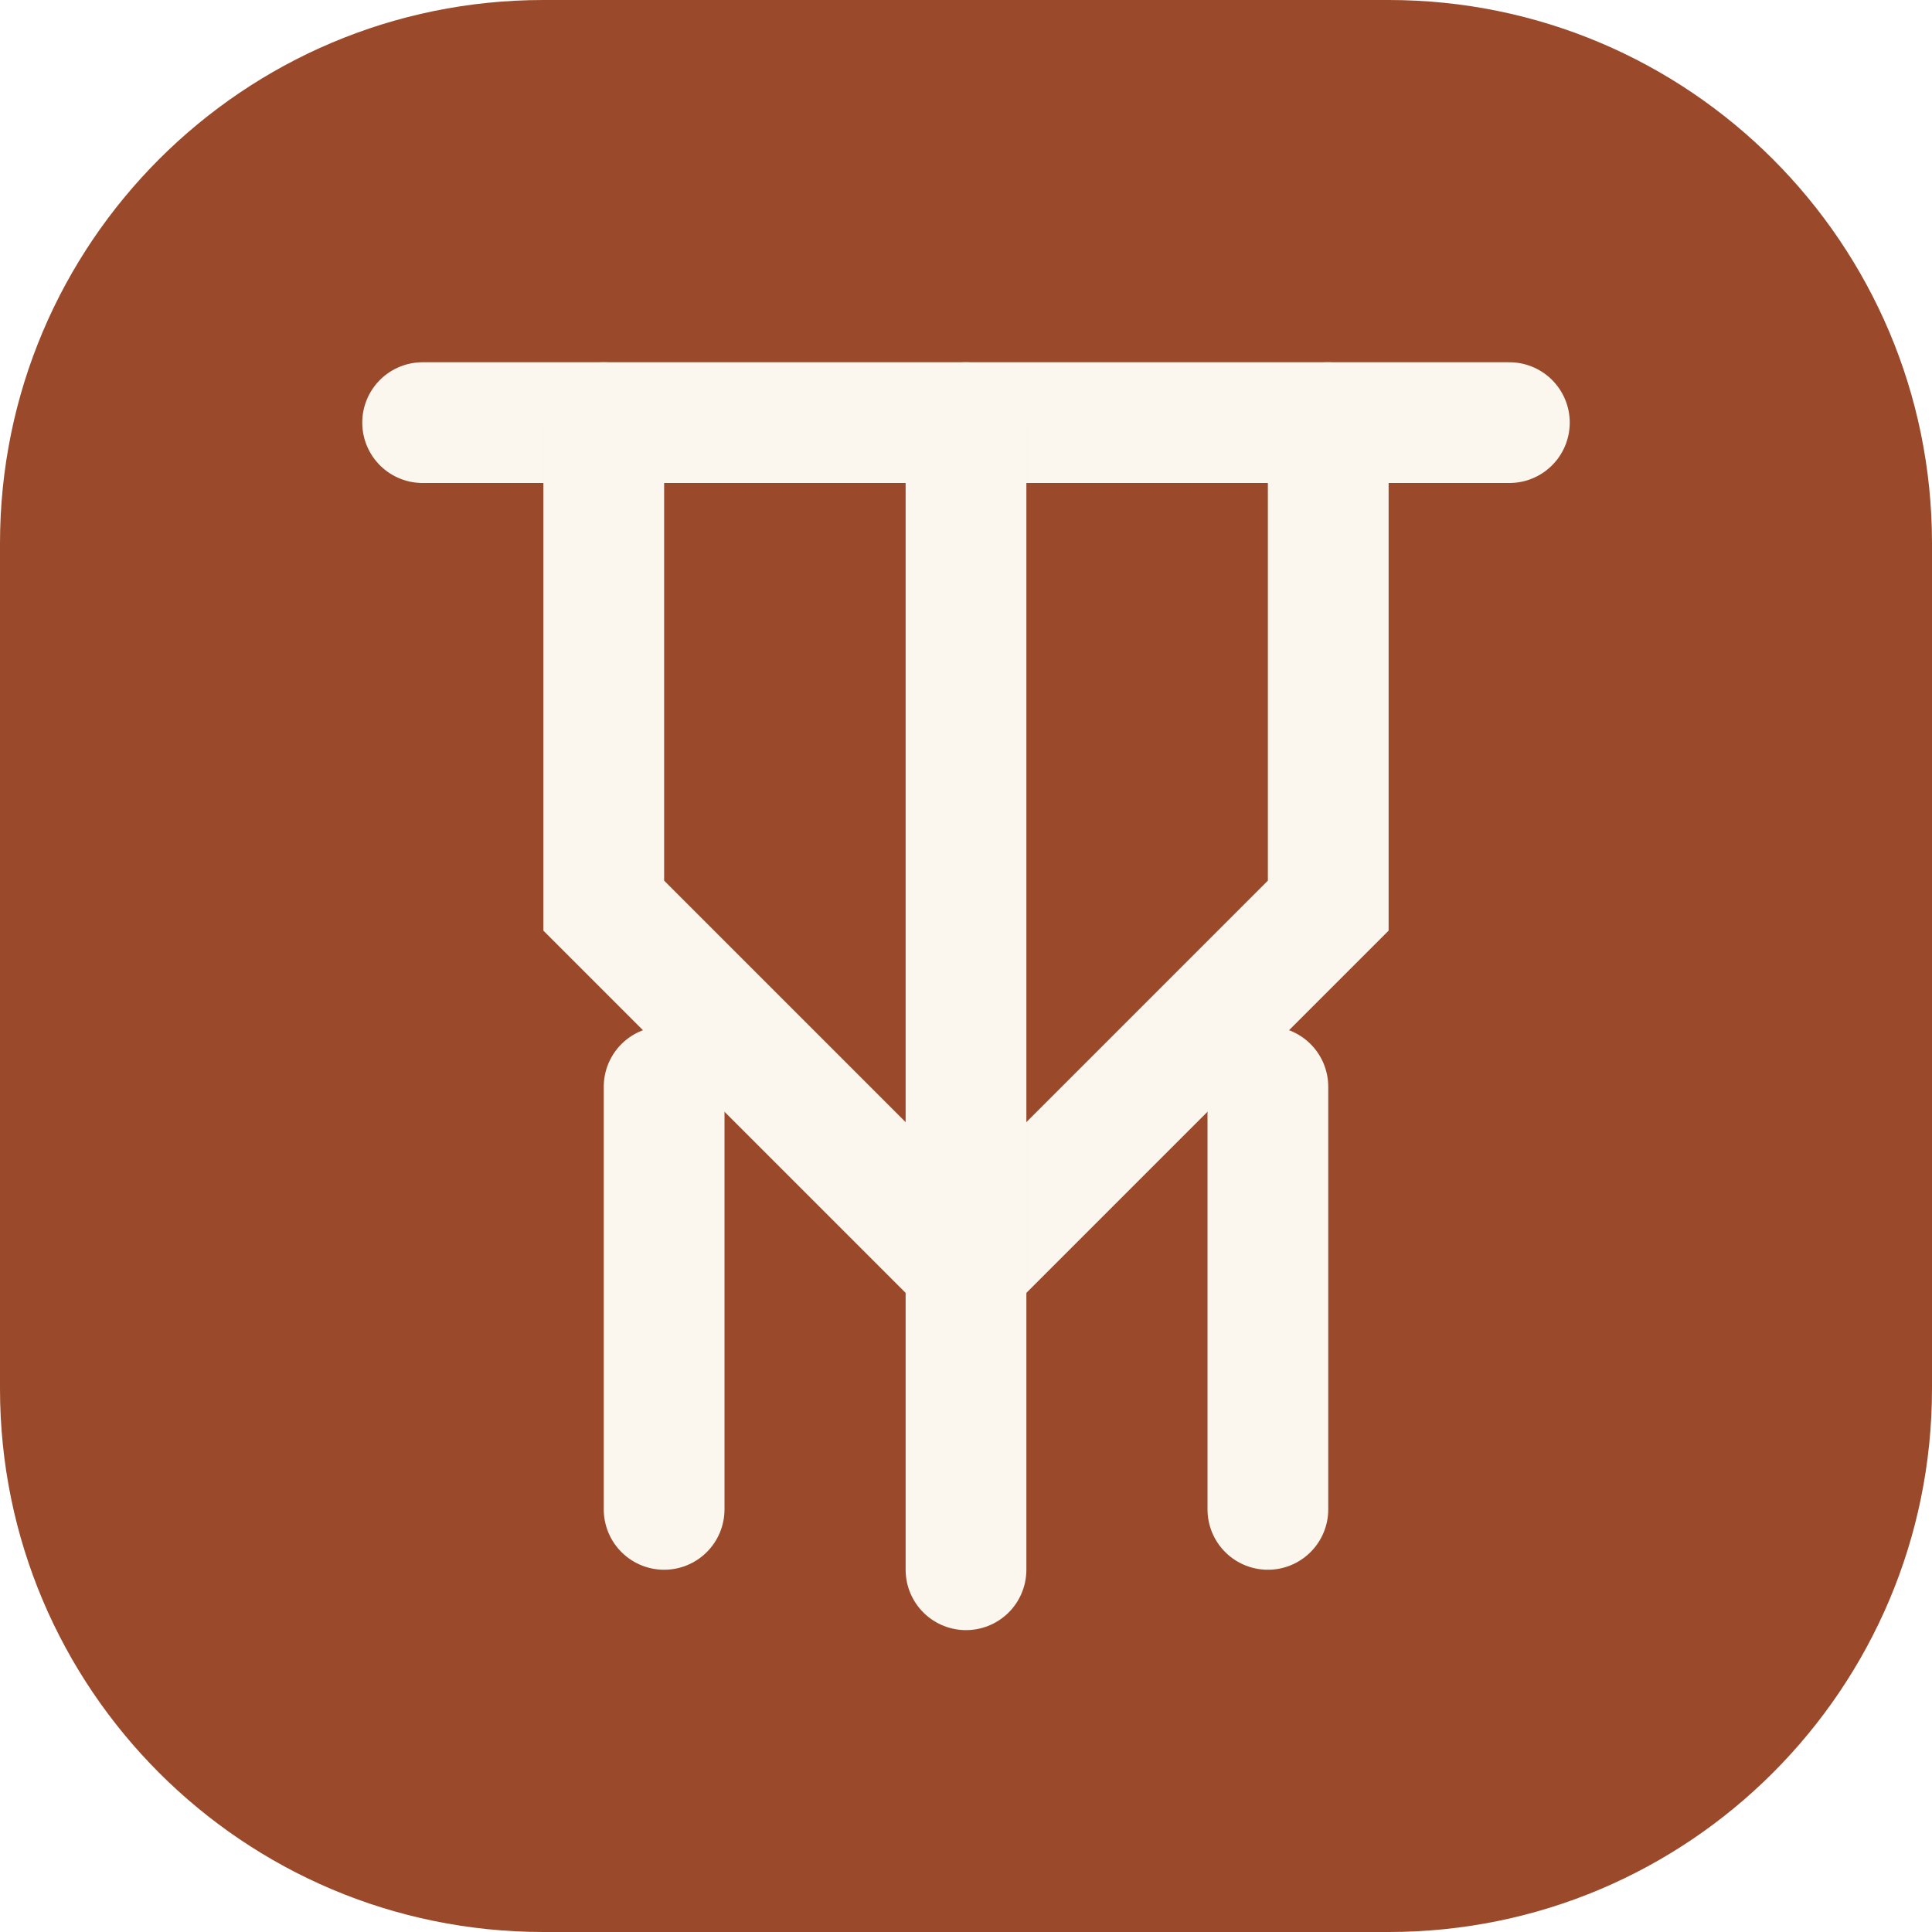
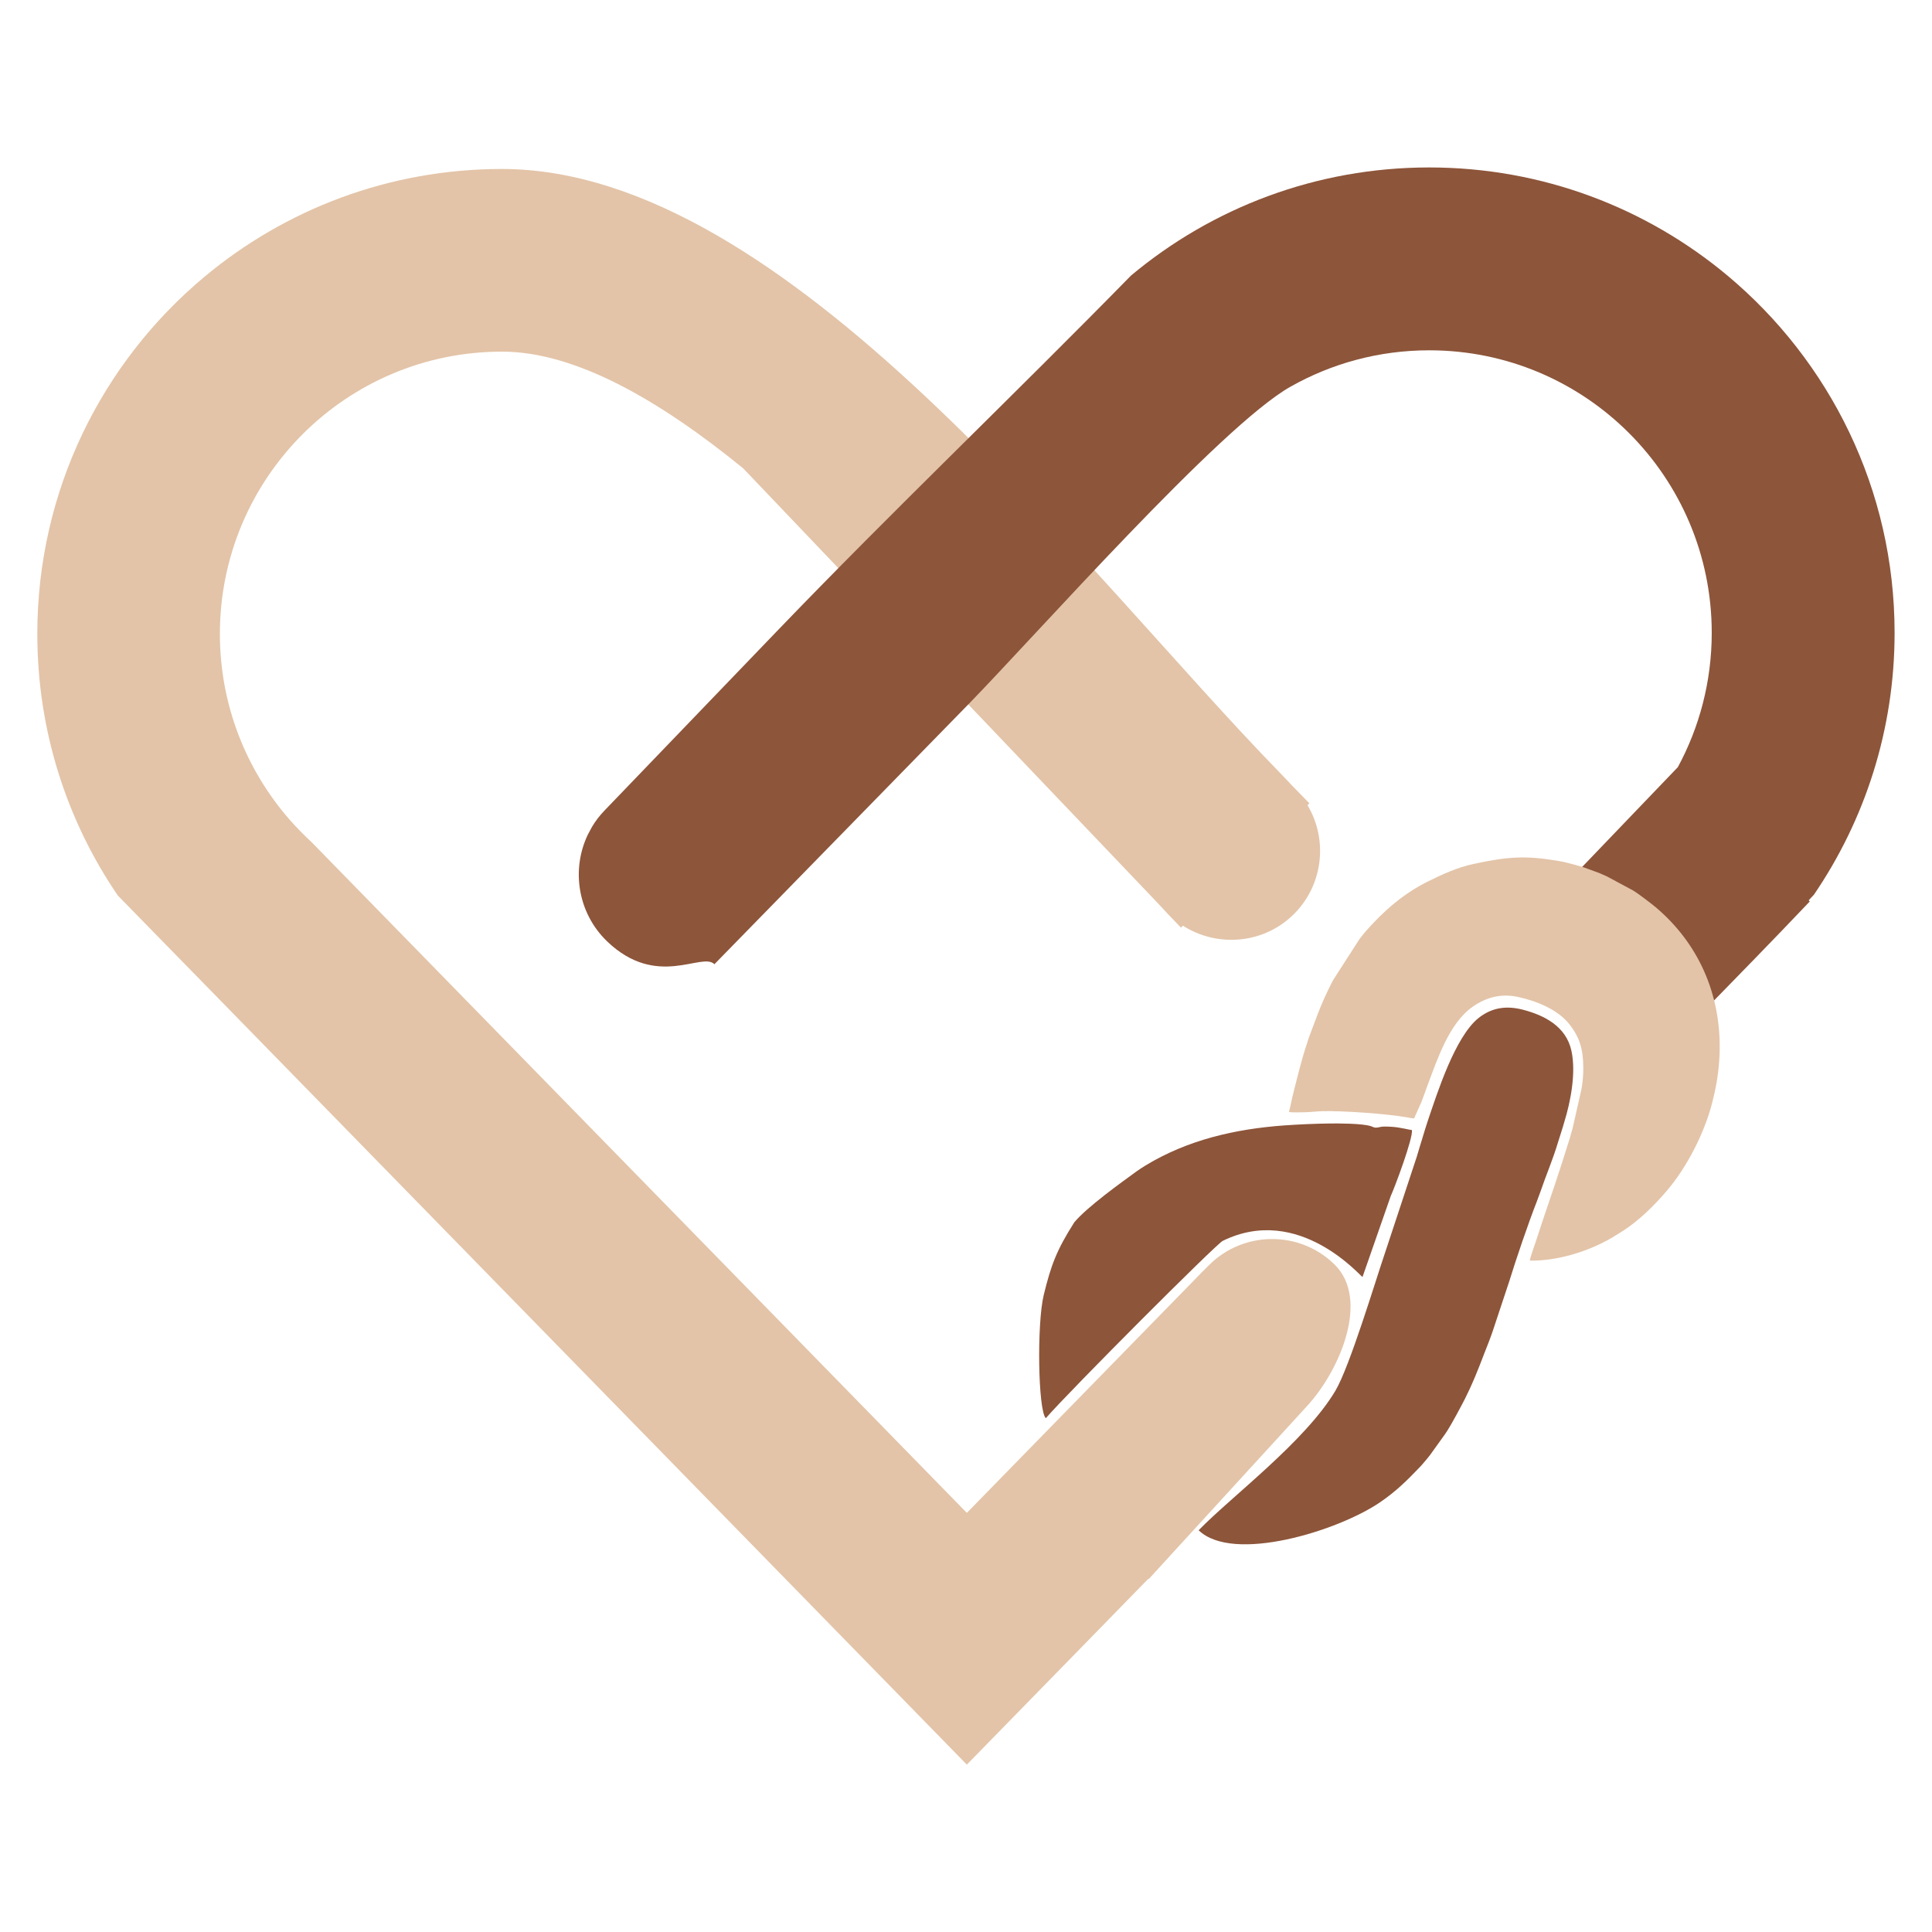
- <svg xmlns="http://www.w3.org/2000/svg" viewBox="0 0 64 64">
-   <rect width="64" height="64" rx="18" fill="#9A4A2A" />
-   <g fill="none" stroke="#FBF6EE" stroke-width="4" stroke-linecap="round">
-     <path d="M14 14h36" />
-     <path d="M20 14v16l12 12 12-12V14" />
-     <path d="M32 14v28M32 42v10M22 36v14M42 36v14" />
-   </g>
+ <svg xmlns="http://www.w3.org/2000/svg" viewBox="174.20 122.09 103.30 103.30">
+   <path fill="#8D553A" d="M 230.117,197.918 C 231.469,196.371 239.211,188.621 239.574,188.438 C 243.66,186.43 246.965,190.367 247.051,190.367 L 248.562,186.035 C 248.77,185.59 249.77,182.918 249.691,182.512 C 249.617,182.512 249.055,182.367 248.652,182.34 C 247.91,182.293 248.074,182.367 247.766,182.383 C 247.664,182.387 247.602,182.336 247.504,182.305 C 247.023,182.152 245.758,182.156 245.273,182.16 C 244.488,182.172 243.695,182.207 242.887,182.262 C 240.219,182.453 237.684,183.047 235.449,184.406 C 235.293,184.504 235.129,184.605 234.988,184.707 C 234.113,185.344 232.34,186.613 231.645,187.438 C 230.68,188.949 230.395,189.754 230.012,191.305 C 229.629,192.855 229.703,197.516 230.117,197.918" />
+   <path fill="#E3C4A8" d="M 185.121,136.898 C 179.664,141.457 176.195,148.316 176.195,155.984 C 176.195,161.172 177.781,165.988 180.5,169.973 L 186.586,176.199 L 225.895,216.441 L 232.469,209.711 L 235.598,206.504 L 235.617,206.523 L 244.102,197.25 C 245.871,195.316 247.43,191.559 245.57,189.715 C 243.711,187.867 240.68,187.883 238.836,189.742 L 238.461,190.113 L 237.945,190.645 L 228.863,199.941 L 225.895,202.98 L 204.086,180.656 L 190.859,167.117 C 190.445,166.734 190.051,166.332 189.68,165.91 C 187.363,163.254 185.957,159.781 185.957,155.984 C 185.957,147.648 192.711,140.891 201.043,140.891 C 204.93,140.891 209.406,143.441 213.934,147.129 L 236.031,170.301 C 236.492,170.801 236.934,171.27 237.344,171.688 L 237.449,171.586 C 239.25,172.734 241.664,172.582 243.285,171.059 C 244.941,169.504 245.234,167.02 244.109,165.141 L 244.211,165.043 L 243.137,163.941 L 243.141,163.938 L 242.629,163.402 C 232.113,152.629 216.297,131.125 201.043,131.125 C 194.984,131.125 189.434,133.293 185.121,136.898" />
+   <path fill="#8D553A" d="M 256.223,171.125 L 263.551,177.938 L 267.941,173.434 C 268.953,172.395 269.961,171.344 270.965,170.289 L 270.906,170.227 C 271.004,170.125 271.098,170.023 271.188,169.926 C 273.906,165.938 275.5,161.117 275.5,155.926 C 275.5,148.25 272.023,141.387 266.559,136.82 C 262.242,133.215 256.684,131.043 250.617,131.043 C 244.551,131.043 238.992,133.215 234.676,136.82 C 228.43,143.199 221.879,149.449 215.727,155.852 L 206.523,165.426 C 206.262,165.695 206.039,165.988 205.855,166.297 L 205.629,166.719 C 204.734,168.59 205.09,170.91 206.66,172.422 C 209.332,174.988 211.738,172.969 212.398,173.645 L 225.938,159.789 C 229.594,156.047 239.441,144.887 243.199,142.766 C 245.391,141.527 247.922,140.82 250.617,140.82 C 258.961,140.82 265.723,147.582 265.723,155.926 C 265.723,158.523 265.066,160.973 263.91,163.109 Z M 256.223,171.125" />
+   <path fill="#E3C4A8" d="M 243.117,181.543 C 243.277,181.582 243.75,181.562 243.969,181.559 C 244.246,181.555 244.555,181.516 244.863,181.504 C 245.918,181.469 248.309,181.637 249.402,181.828 C 249.547,181.852 249.668,181.883 249.809,181.887 L 250.199,181.016 C 250.324,180.703 250.418,180.406 250.539,180.09 C 251.051,178.734 251.688,176.781 252.953,175.91 C 253.688,175.402 254.469,175.203 255.367,175.395 C 256.34,175.605 257.48,176.059 258.105,176.848 C 258.672,177.559 258.844,178.207 258.855,179.133 C 258.863,179.527 258.824,179.941 258.762,180.301 L 258.285,182.414 C 258.238,182.594 258.184,182.742 258.141,182.922 C 258.113,183.023 258.09,183.078 258.059,183.184 C 257.637,184.551 257.109,186.113 256.648,187.461 C 256.531,187.809 256.434,188.133 256.316,188.473 C 256.258,188.641 256,189.367 255.996,189.492 C 257.441,189.52 259.109,189.016 260.387,188.266 C 260.555,188.164 260.711,188.066 260.883,187.961 C 261.77,187.414 262.633,186.566 263.309,185.773 C 264.398,184.504 265.328,182.672 265.738,181.086 C 265.93,180.34 266.062,179.66 266.121,178.828 C 266.336,175.789 265.301,172.965 263.074,170.906 C 262.957,170.801 262.852,170.699 262.727,170.598 C 262.465,170.383 261.762,169.84 261.492,169.688 L 260.117,168.949 C 259.969,168.891 259.859,168.828 259.711,168.77 L 258.867,168.461 C 258.555,168.367 258.281,168.293 257.957,168.211 C 257.805,168.172 257.656,168.145 257.496,168.117 C 255.727,167.82 254.789,167.898 252.98,168.285 C 252.102,168.473 251.281,168.859 250.598,169.195 C 249.254,169.852 248.176,170.797 247.207,171.902 C 247.086,172.043 247.004,172.16 246.891,172.297 L 245.492,174.473 C 245.41,174.621 245.336,174.766 245.262,174.922 C 244.746,175.984 244.582,176.523 244.176,177.586 C 244.141,177.676 244.125,177.75 244.094,177.844 C 243.805,178.691 243.594,179.586 243.371,180.453 C 243.273,180.82 243.215,181.191 243.117,181.543" />
+   <path fill="#8D553A" d="M 238.289,203.91 C 240.133,205.695 245.766,203.934 247.988,202.414 C 248.84,201.832 249.41,201.27 250.117,200.531 C 250.25,200.395 250.359,200.25 250.48,200.113 C 250.531,200.047 250.59,199.98 250.648,199.906 L 251.453,198.785 C 251.508,198.703 251.543,198.648 251.598,198.566 C 251.82,198.227 252.352,197.227 252.531,196.875 C 252.574,196.789 252.602,196.719 252.645,196.637 C 252.691,196.543 252.723,196.477 252.77,196.379 C 253.242,195.352 253.438,194.75 253.812,193.816 C 253.887,193.637 253.93,193.477 254.004,193.289 L 254.895,190.605 C 255.254,189.43 255.934,187.441 256.367,186.34 L 256.562,185.812 C 256.848,184.965 257.227,184.094 257.504,183.164 C 257.562,182.973 257.613,182.812 257.676,182.621 C 257.738,182.434 257.785,182.266 257.84,182.078 C 258.172,181.012 258.477,179.461 258.223,178.281 C 257.938,176.949 256.738,176.367 255.629,176.078 C 254.773,175.855 253.992,175.945 253.27,176.508 C 251.992,177.516 251.031,180.586 250.562,181.957 C 250.449,182.293 250.352,182.609 250.25,182.953 C 250.148,183.293 250.051,183.59 249.953,183.934 L 248.242,189.113 C 247.758,190.527 246.371,195.152 245.602,196.449 C 243.988,199.168 240.008,202.133 238.289,203.91" />
</svg>
